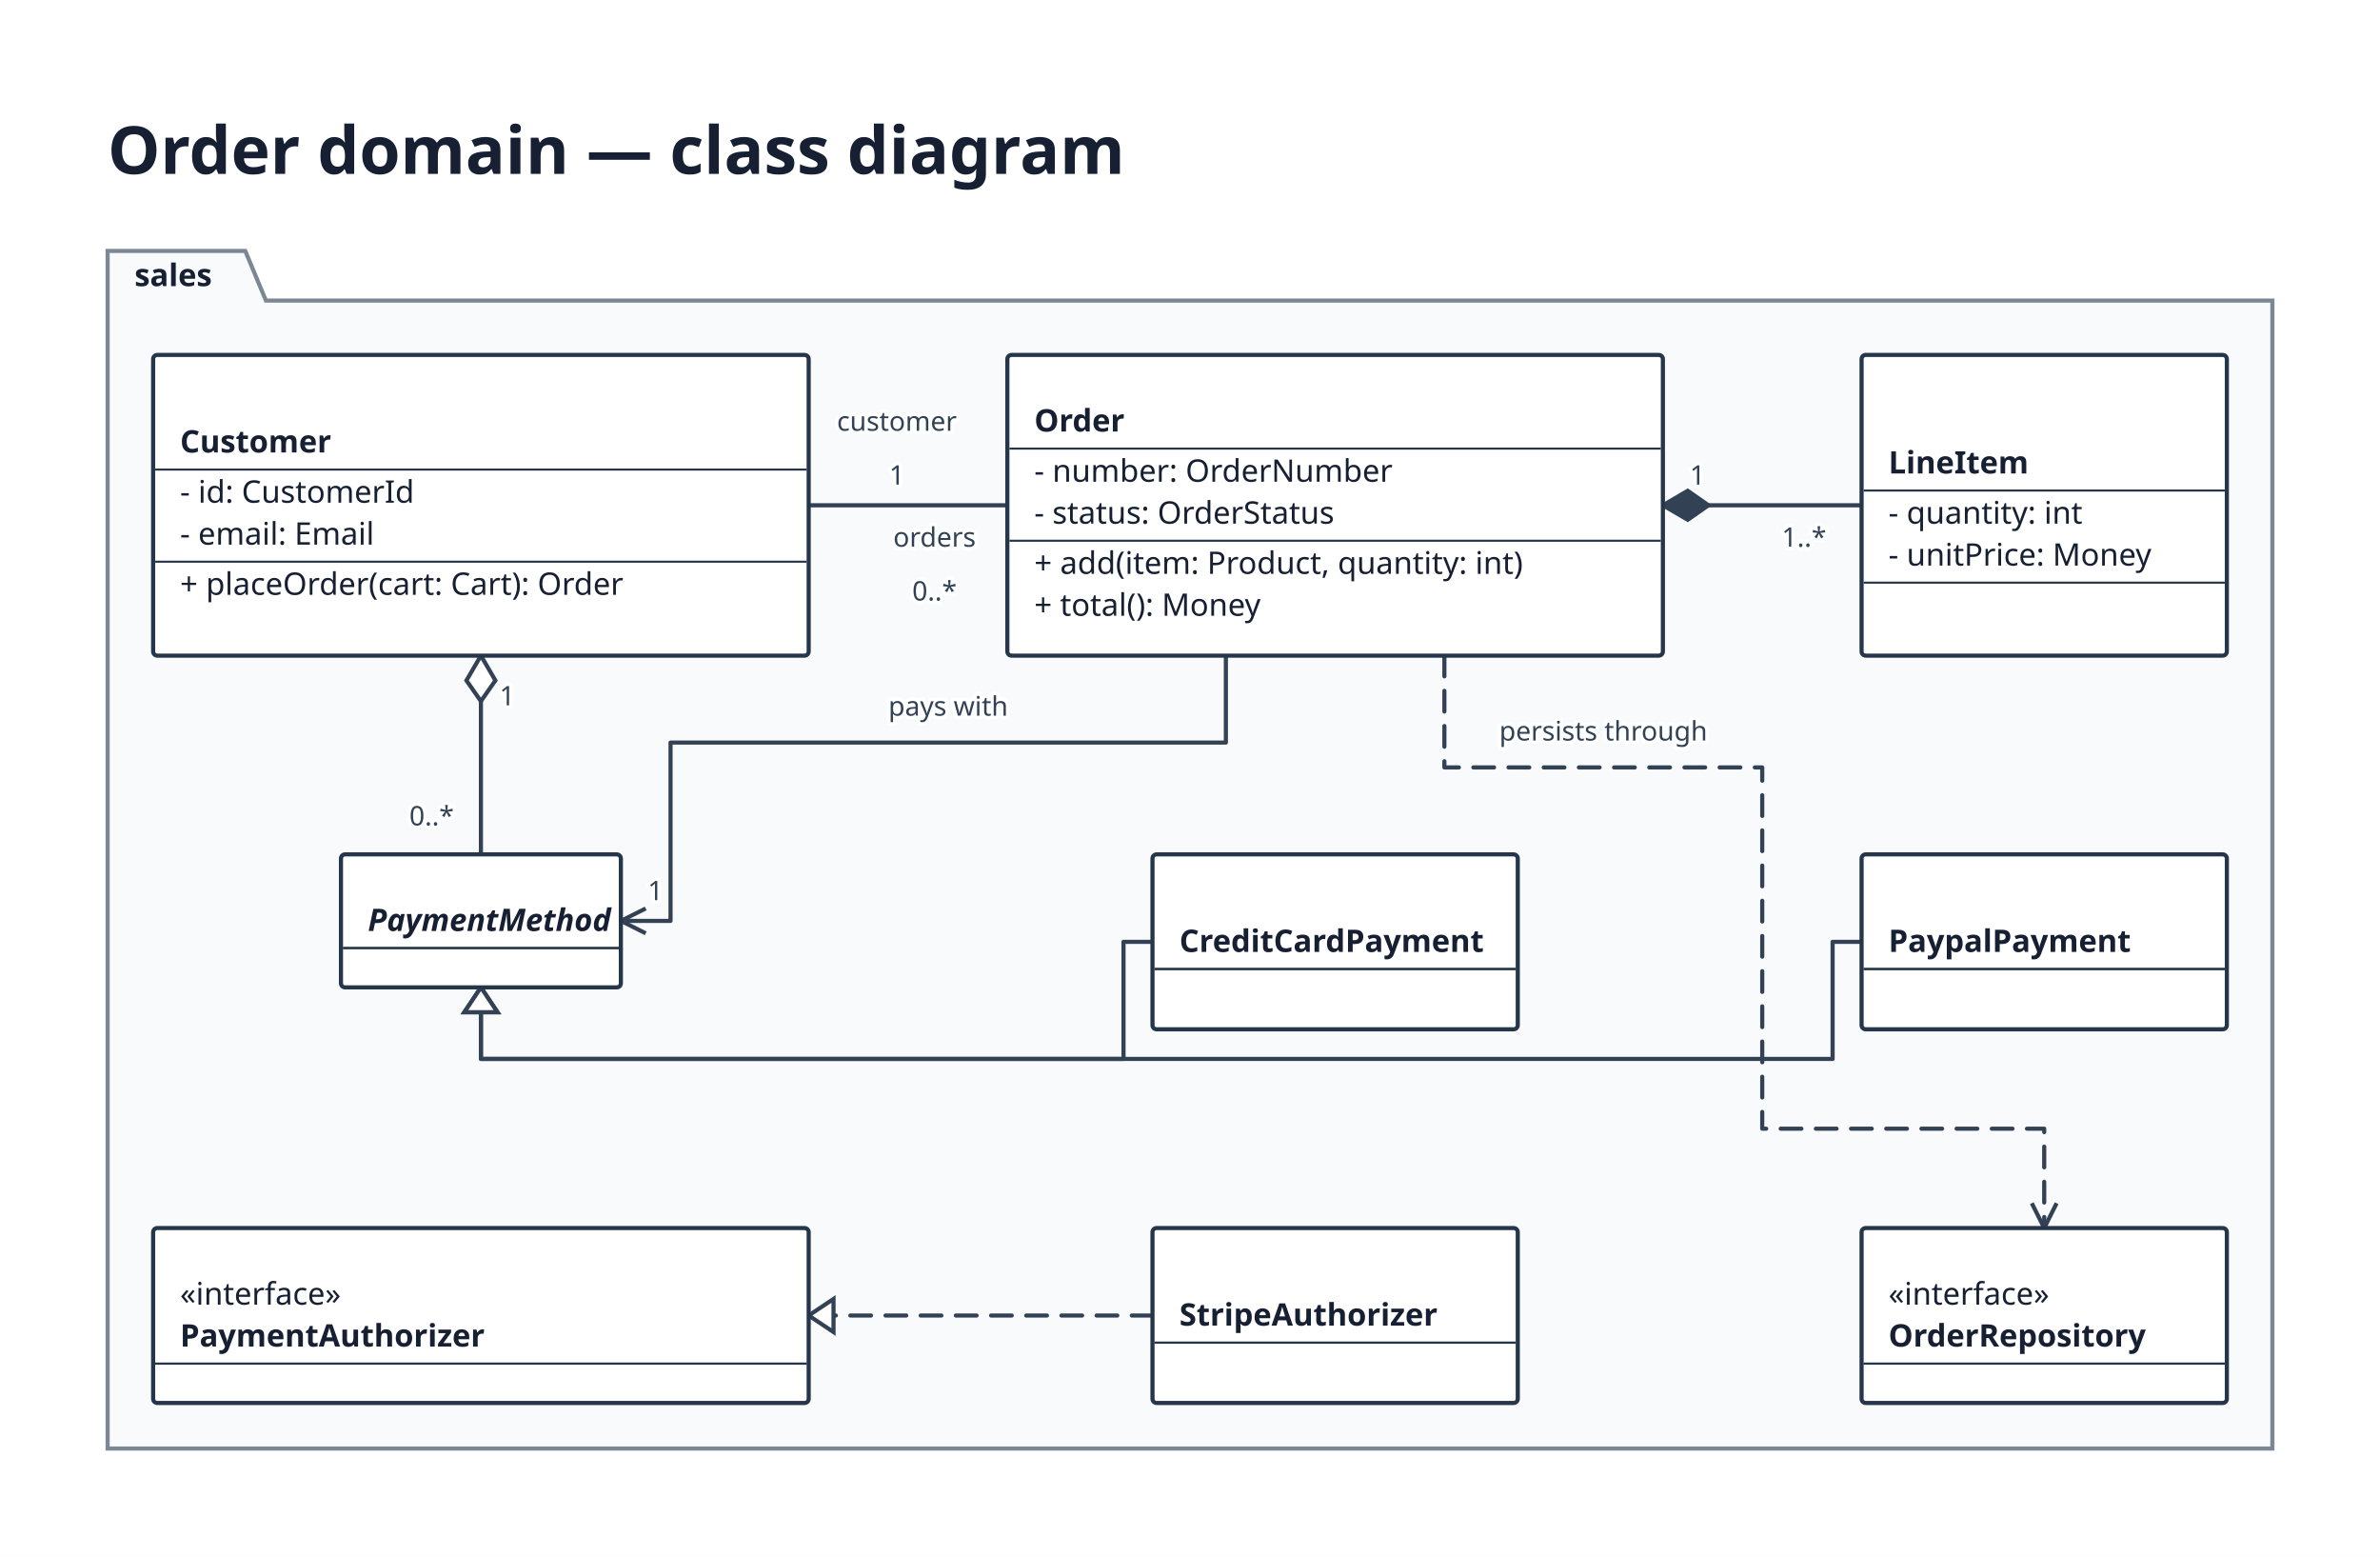
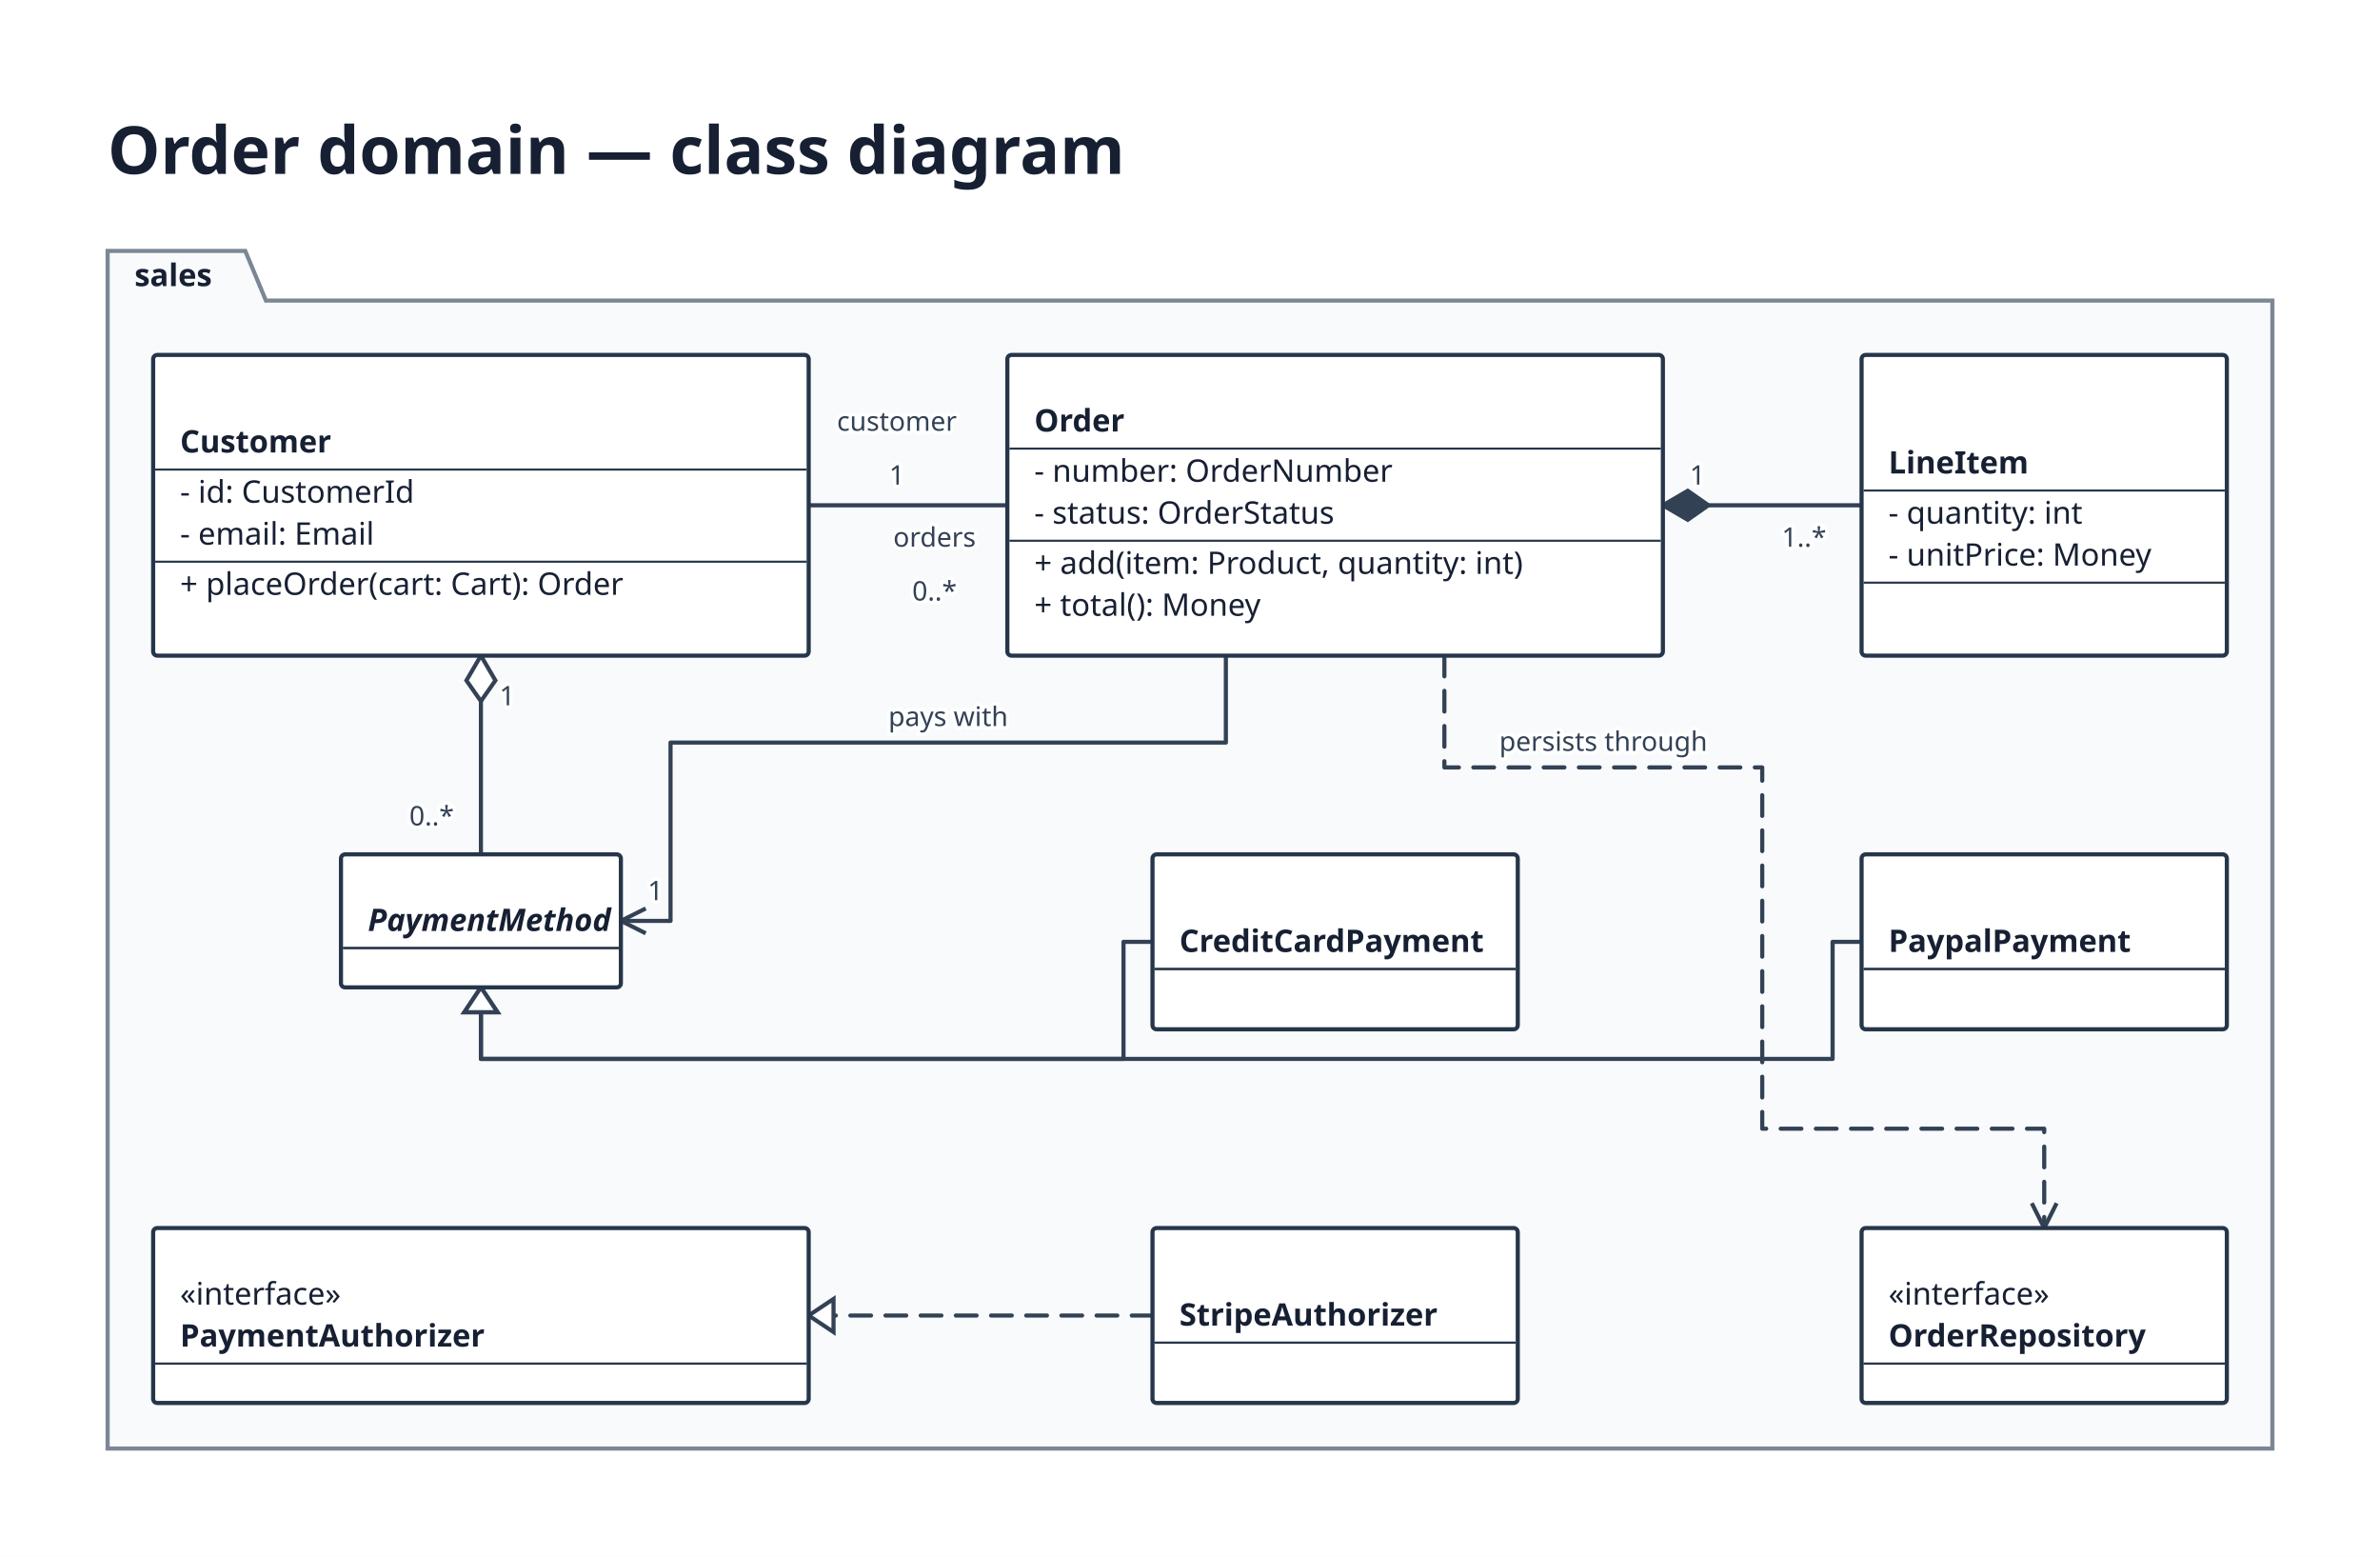
<svg xmlns="http://www.w3.org/2000/svg" width="1150" height="752" viewBox="0 0 1150 752" role="img" aria-label="uml-class-example">
  <rect width="100%" height="100%" fill="#ffffff" />
  <g id="boundaries">
    <path d="M 52 145.2 V 699.7 H 1098 V 145.2 H 128.5 L 118.5 121.2 H 52 Z" fill="#f8fafc" stroke="#7b8794" stroke-width="2" />
  </g>
  <g id="corridor-dividers" />
  <g id="lines">
    <g data-line="customer-orders">
      <polyline points="390.75,244.075 486.75,244.075" fill="none" stroke="#334155" stroke-width="2" stroke-linejoin="round" stroke-linecap="round" />
    </g>
    <g data-line="order-items">
      <polyline points="803.5,244.075 899.5,244.075" fill="none" stroke="#334155" stroke-width="2" stroke-linejoin="round" stroke-linecap="round" />
      <polygon points="803.5,244.075 815.5,237.075 825.5,244.075 815.5,251.075" fill="#334155" stroke="#334155" stroke-width="2" />
    </g>
    <g data-line="customer-payment-methods">
      <polyline points="232.375,316.7 232.375,412.7" fill="none" stroke="#334155" stroke-width="2" stroke-linejoin="round" stroke-linecap="round" />
      <polygon points="232.375,316.7 239.375,328.7 232.375,338.7 225.375,328.7" fill="#ffffff" stroke="#334155" stroke-width="2" />
    </g>
    <g data-line="order-payment">
      <polyline points="592.333,316.7 592.333,358.7 324,358.7 324,444.825 300,444.825" fill="none" stroke="#334155" stroke-width="2" stroke-linejoin="round" stroke-linecap="round" />
      <path d="M 312 438.825 L 300 444.825 L 312 450.825" fill="none" stroke="#334155" stroke-width="2" stroke-linejoin="round" />
    </g>
    <g data-line="credit-card-generalization">
      <polyline points="556.875,454.95 542.875,454.95 542.875,511.51 232.375,511.51 232.375,476.95" fill="none" stroke="#334155" stroke-width="2" stroke-linejoin="round" stroke-linecap="round" />
      <polygon points="232.375,476.95 240.375,488.95 224.375,488.95" fill="#ffffff" stroke="#334155" stroke-width="2" />
    </g>
    <g data-line="paypal-generalization">
      <polyline points="899.5,454.95 885.5,454.95 885.5,511.51 232.375,511.51 232.375,476.95" fill="none" stroke="#334155" stroke-width="2" stroke-linejoin="round" stroke-linecap="round" />
      <polygon points="232.375,476.95 240.375,488.95 224.375,488.95" fill="#ffffff" stroke="#334155" stroke-width="2" />
    </g>
    <g data-line="stripe-realization">
      <polyline points="556.875,635.45 390.75,635.45" fill="none" stroke="#334155" stroke-width="2" stroke-linejoin="round" stroke-linecap="round" stroke-dasharray="10 7" />
      <polygon points="390.75,635.45 402.75,627.45 402.75,643.45" fill="#ffffff" stroke="#334155" stroke-width="2" />
    </g>
    <g data-line="repository-dependency">
      <polyline points="697.917,316.7 697.917,370.7 851.5,370.7 851.5,545.2 987.75,545.2 987.75,593.2" fill="none" stroke="#334155" stroke-width="2" stroke-linejoin="round" stroke-linecap="round" stroke-dasharray="10 7" />
      <path d="M 981.75 581.2 L 987.75 593.2 L 993.75 581.2" fill="none" stroke="#334155" stroke-width="2" stroke-linejoin="round" />
    </g>
  </g>
  <g id="objects">
    <rect x="74" y="171.45" width="316.75" height="145.25" rx="2" fill="#ffffff" stroke="#26364a" stroke-width="2" />
    <rect x="486.75" y="171.45" width="316.75" height="145.25" rx="2" fill="#ffffff" stroke="#26364a" stroke-width="2" />
    <rect x="899.5" y="171.45" width="176.5" height="145.25" rx="2" fill="#ffffff" stroke="#26364a" stroke-width="2" />
    <rect x="164.75" y="412.7" width="135.25" height="64.25" rx="2" fill="#ffffff" stroke="#26364a" stroke-width="2" />
    <rect x="556.875" y="412.7" width="176.5" height="84.5" rx="2" fill="#ffffff" stroke="#26364a" stroke-width="2" />
    <rect x="899.5" y="412.7" width="176.5" height="84.5" rx="2" fill="#ffffff" stroke="#26364a" stroke-width="2" />
    <rect x="74" y="593.2" width="316.75" height="84.5" rx="2" fill="#ffffff" stroke="#26364a" stroke-width="2" />
    <rect x="556.875" y="593.2" width="176.5" height="84.5" rx="2" fill="#ffffff" stroke="#26364a" stroke-width="2" />
    <rect x="899.5" y="593.2" width="176.5" height="84.5" rx="2" fill="#ffffff" stroke="#26364a" stroke-width="2" />
  </g>
  <g id="ports" />
  <g id="text">
    <text x="52" y="84" text-anchor="start" fill="#172033" font-family="ui-rounded, 'Comic Sans MS', sans-serif" font-size="32" font-weight="700">Order domain — class diagram</text>
    <text x="65" y="138.2" text-anchor="start" fill="#172033" font-family="ui-rounded, 'Comic Sans MS', sans-serif" font-size="15" font-weight="700">sales</text>
    <text x="87" y="218.575" text-anchor="start" fill="#172033" font-family="ui-rounded, 'Comic Sans MS', sans-serif" font-size="15" font-weight="700">Customer</text>
    <path d="M 75 226.825 H 389.75" stroke="#26364a" stroke-width="1" />
    <text x="87" y="242.825" text-anchor="start" fill="#172033" font-family="ui-rounded, 'Comic Sans MS', sans-serif" font-size="15" font-weight="450">- id: CustomerId</text>
    <text x="87" y="263.075" text-anchor="start" fill="#172033" font-family="ui-rounded, 'Comic Sans MS', sans-serif" font-size="15" font-weight="450">- email: Email</text>
    <path d="M 75 271.325 H 389.75" stroke="#26364a" stroke-width="1" />
    <text x="87" y="287.325" text-anchor="start" fill="#172033" font-family="ui-rounded, 'Comic Sans MS', sans-serif" font-size="15" font-weight="450">+ placeOrder(cart: Cart): Order</text>
    <text x="499.75" y="208.45" text-anchor="start" fill="#172033" font-family="ui-rounded, 'Comic Sans MS', sans-serif" font-size="15" font-weight="700">Order</text>
    <path d="M 487.75 216.7 H 802.5" stroke="#26364a" stroke-width="1" />
    <text x="499.75" y="232.7" text-anchor="start" fill="#172033" font-family="ui-rounded, 'Comic Sans MS', sans-serif" font-size="15" font-weight="450">- number: OrderNumber</text>
    <text x="499.75" y="252.95" text-anchor="start" fill="#172033" font-family="ui-rounded, 'Comic Sans MS', sans-serif" font-size="15" font-weight="450">- status: OrderStatus</text>
    <path d="M 487.75 261.2 H 802.5" stroke="#26364a" stroke-width="1" />
    <text x="499.75" y="277.2" text-anchor="start" fill="#172033" font-family="ui-rounded, 'Comic Sans MS', sans-serif" font-size="15" font-weight="450">+ add(item: Product, quantity: int)</text>
    <text x="499.75" y="297.45" text-anchor="start" fill="#172033" font-family="ui-rounded, 'Comic Sans MS', sans-serif" font-size="15" font-weight="450">+ total(): Money</text>
    <text x="912.5" y="228.7" text-anchor="start" fill="#172033" font-family="ui-rounded, 'Comic Sans MS', sans-serif" font-size="15" font-weight="700">LineItem</text>
    <path d="M 900.5 236.95 H 1075" stroke="#26364a" stroke-width="1" />
    <text x="912.5" y="252.95" text-anchor="start" fill="#172033" font-family="ui-rounded, 'Comic Sans MS', sans-serif" font-size="15" font-weight="450">- quantity: int</text>
    <text x="912.5" y="273.2" text-anchor="start" fill="#172033" font-family="ui-rounded, 'Comic Sans MS', sans-serif" font-size="15" font-weight="450">- unitPrice: Money</text>
    <path d="M 900.5 281.45 H 1075" stroke="#26364a" stroke-width="1" />
    <text x="177.75" y="449.7" text-anchor="start" fill="#172033" font-family="ui-rounded, 'Comic Sans MS', sans-serif" font-size="15" font-weight="700" font-style="italic">PaymentMethod</text>
    <path d="M 165.75 457.95 H 299" stroke="#26364a" stroke-width="1" />
    <path d="M 165.75 457.95 H 299" stroke="#26364a" stroke-width="1" />
    <text x="569.875" y="459.825" text-anchor="start" fill="#172033" font-family="ui-rounded, 'Comic Sans MS', sans-serif" font-size="15" font-weight="700">CreditCardPayment</text>
    <path d="M 557.875 468.075 H 732.375" stroke="#26364a" stroke-width="1" />
    <path d="M 557.875 468.075 H 732.375" stroke="#26364a" stroke-width="1" />
    <text x="912.5" y="459.825" text-anchor="start" fill="#172033" font-family="ui-rounded, 'Comic Sans MS', sans-serif" font-size="15" font-weight="700">PaypalPayment</text>
    <path d="M 900.5 468.075 H 1075" stroke="#26364a" stroke-width="1" />
    <path d="M 900.5 468.075 H 1075" stroke="#26364a" stroke-width="1" />
    <text x="87" y="630.2" text-anchor="start" fill="#172033" font-family="ui-rounded, 'Comic Sans MS', sans-serif" font-size="15" font-weight="450">«interface»</text>
    <text x="87" y="650.45" text-anchor="start" fill="#172033" font-family="ui-rounded, 'Comic Sans MS', sans-serif" font-size="15" font-weight="700">PaymentAuthorizer</text>
    <path d="M 75 658.7 H 389.75" stroke="#26364a" stroke-width="1" />
    <path d="M 75 658.7 H 389.75" stroke="#26364a" stroke-width="1" />
    <text x="569.875" y="640.325" text-anchor="start" fill="#172033" font-family="ui-rounded, 'Comic Sans MS', sans-serif" font-size="15" font-weight="700">StripeAuthorizer</text>
    <path d="M 557.875 648.575 H 732.375" stroke="#26364a" stroke-width="1" />
    <path d="M 557.875 648.575 H 732.375" stroke="#26364a" stroke-width="1" />
    <text x="912.5" y="630.2" text-anchor="start" fill="#172033" font-family="ui-rounded, 'Comic Sans MS', sans-serif" font-size="15" font-weight="450">«interface»</text>
    <text x="912.5" y="650.45" text-anchor="start" fill="#172033" font-family="ui-rounded, 'Comic Sans MS', sans-serif" font-size="15" font-weight="700">OrderRepository</text>
    <path d="M 900.5 658.7 H 1075" stroke="#26364a" stroke-width="1" />
    <path d="M 900.5 658.7 H 1075" stroke="#26364a" stroke-width="1" />
    <g data-line-label="customer-orders">
      <text x="433.35" y="208.075" text-anchor="middle" font-family="ui-rounded, sans-serif" font-size="13" fill="#334155" stroke="#ffffff" stroke-opacity=".92" stroke-width="3.5" stroke-linejoin="round" paint-order="stroke fill">customer</text>
    </g>
    <g data-line-label="customer-orders">
      <text x="433.35" y="234.075" text-anchor="middle" font-family="ui-rounded, sans-serif" font-size="13" fill="#334155" stroke="#ffffff" stroke-opacity=".92" stroke-width="3.5" stroke-linejoin="round" paint-order="stroke fill">1</text>
    </g>
    <g data-line-label="customer-orders">
      <text x="451.55" y="264.075" text-anchor="middle" font-family="ui-rounded, sans-serif" font-size="13" fill="#334155" stroke="#ffffff" stroke-opacity=".92" stroke-width="3.5" stroke-linejoin="round" paint-order="stroke fill">orders</text>
    </g>
    <g data-line-label="customer-orders">
      <text x="451.55" y="290.075" text-anchor="middle" font-family="ui-rounded, sans-serif" font-size="13" fill="#334155" stroke="#ffffff" stroke-opacity=".92" stroke-width="3.5" stroke-linejoin="round" paint-order="stroke fill">0..*</text>
    </g>
    <g data-line-label="order-items">
      <text x="820.2" y="234.075" text-anchor="middle" font-family="ui-rounded, sans-serif" font-size="13" fill="#334155" stroke="#ffffff" stroke-opacity=".92" stroke-width="3.5" stroke-linejoin="round" paint-order="stroke fill">1</text>
    </g>
    <g data-line-label="order-items">
      <text x="871.7" y="264.075" text-anchor="middle" font-family="ui-rounded, sans-serif" font-size="13" fill="#334155" stroke="#ffffff" stroke-opacity=".92" stroke-width="3.5" stroke-linejoin="round" paint-order="stroke fill">1..*</text>
    </g>
    <g data-line-label="customer-payment-methods">
      <text x="245.075" y="340.7" text-anchor="middle" font-family="ui-rounded, sans-serif" font-size="13" fill="#334155" stroke="#ffffff" stroke-opacity=".92" stroke-width="3.5" stroke-linejoin="round" paint-order="stroke fill">1</text>
    </g>
    <g data-line-label="customer-payment-methods">
      <text x="208.575" y="398.7" text-anchor="middle" font-family="ui-rounded, sans-serif" font-size="13" fill="#334155" stroke="#ffffff" stroke-opacity=".92" stroke-width="3.5" stroke-linejoin="round" paint-order="stroke fill">0..*</text>
    </g>
    <g data-line-label="order-payment">
-       <text x="458.167" y="345.7" text-anchor="middle" font-family="ui-rounded, sans-serif" font-size="13" fill="#334155" stroke="#ffffff" stroke-opacity=".92" stroke-width="3.5" stroke-linejoin="round" paint-order="stroke fill">pays with</text>
+       <text x="458.167" y="350.7" text-anchor="middle" font-family="ui-rounded, sans-serif" font-size="13" fill="#334155" stroke="#ffffff" stroke-opacity=".92" stroke-width="3.5" stroke-linejoin="round" paint-order="stroke fill">pays with</text>
    </g>
    <g data-line-label="order-payment">
      <text x="316.7" y="434.825" text-anchor="middle" font-family="ui-rounded, sans-serif" font-size="13" fill="#334155" stroke="#ffffff" stroke-opacity=".92" stroke-width="3.5" stroke-linejoin="round" paint-order="stroke fill">1</text>
    </g>
    <g data-line-label="repository-dependency">
-       <text x="774.708" y="357.7" text-anchor="middle" font-family="ui-rounded, sans-serif" font-size="13" fill="#334155" stroke="#ffffff" stroke-opacity=".92" stroke-width="3.5" stroke-linejoin="round" paint-order="stroke fill">persists through</text>
+       <text x="774.708" y="362.7" text-anchor="middle" font-family="ui-rounded, sans-serif" font-size="13" fill="#334155" stroke="#ffffff" stroke-opacity=".92" stroke-width="3.5" stroke-linejoin="round" paint-order="stroke fill">persists through</text>
    </g>
  </g>
</svg>
